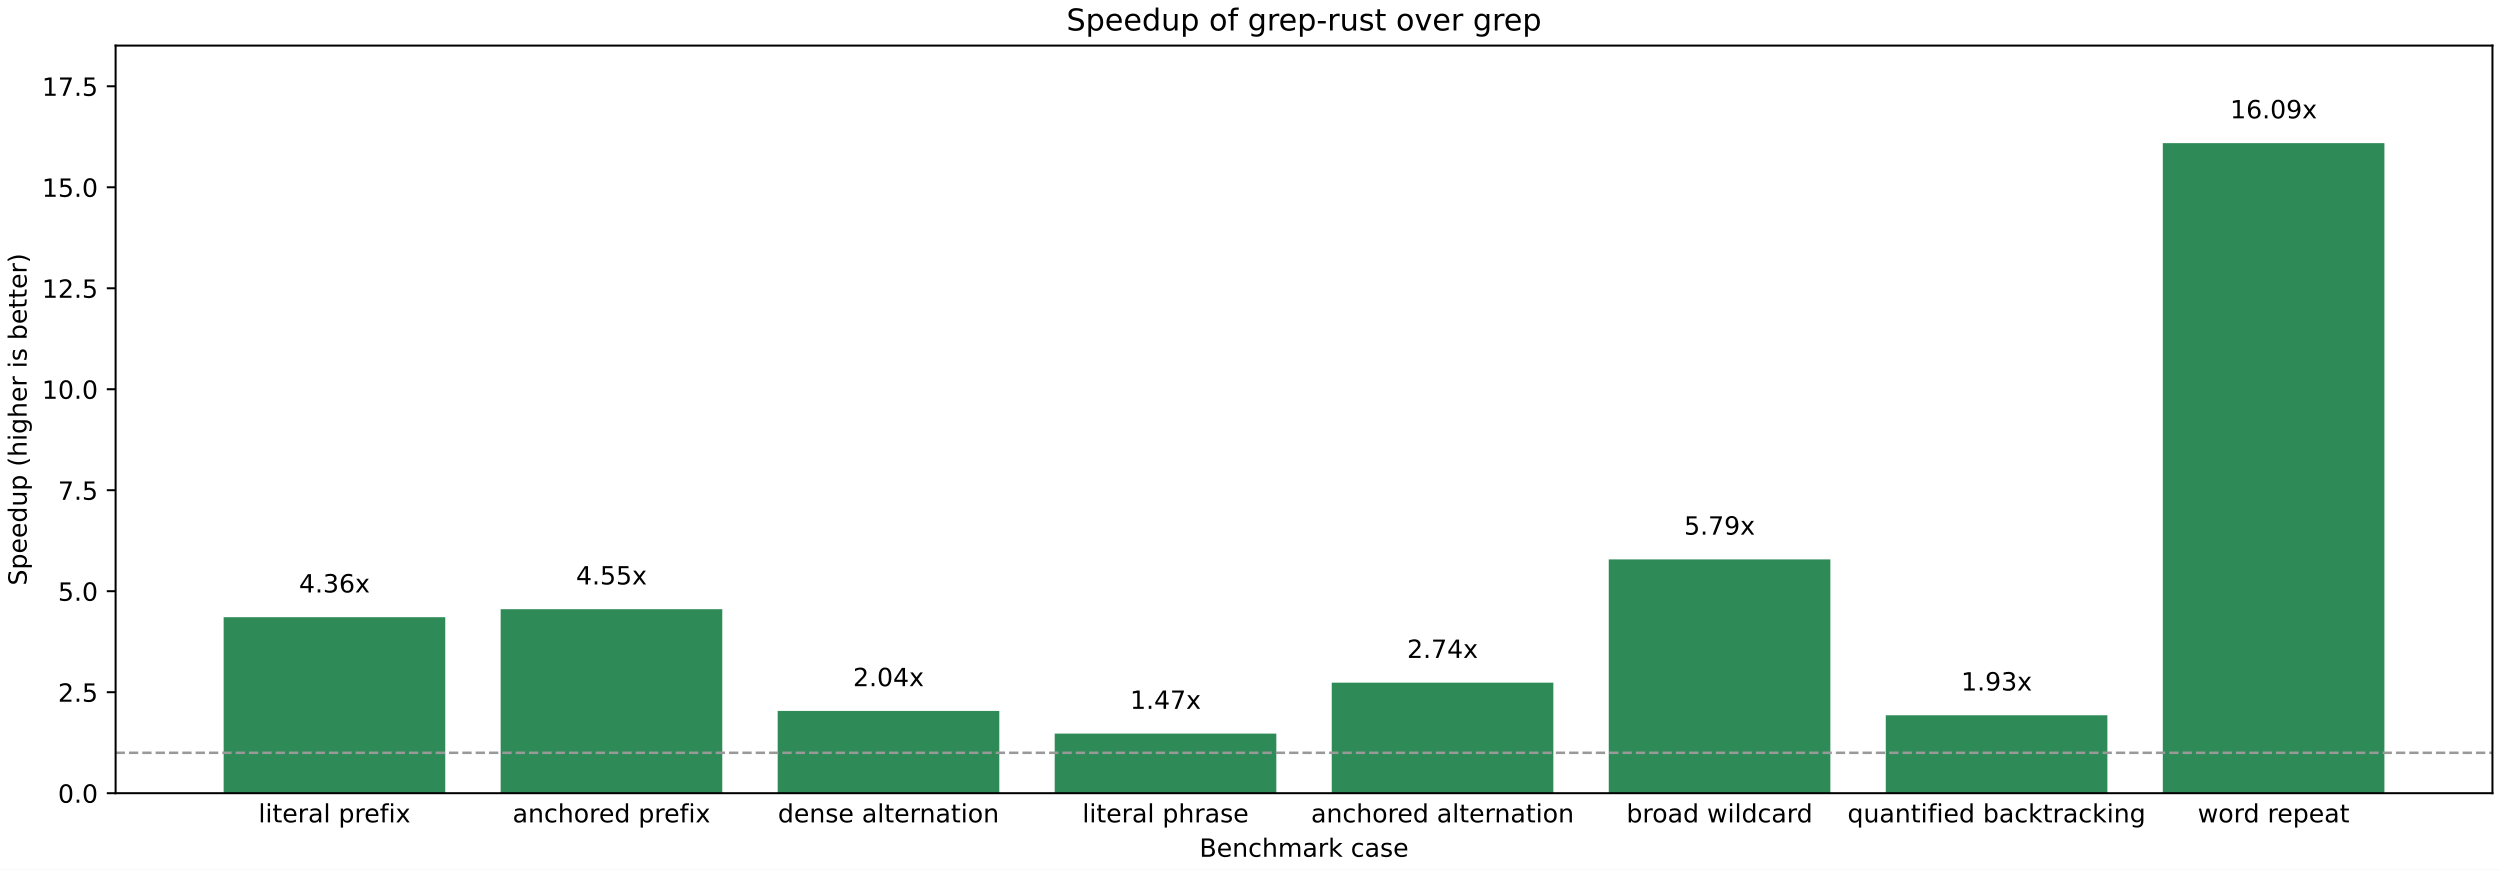
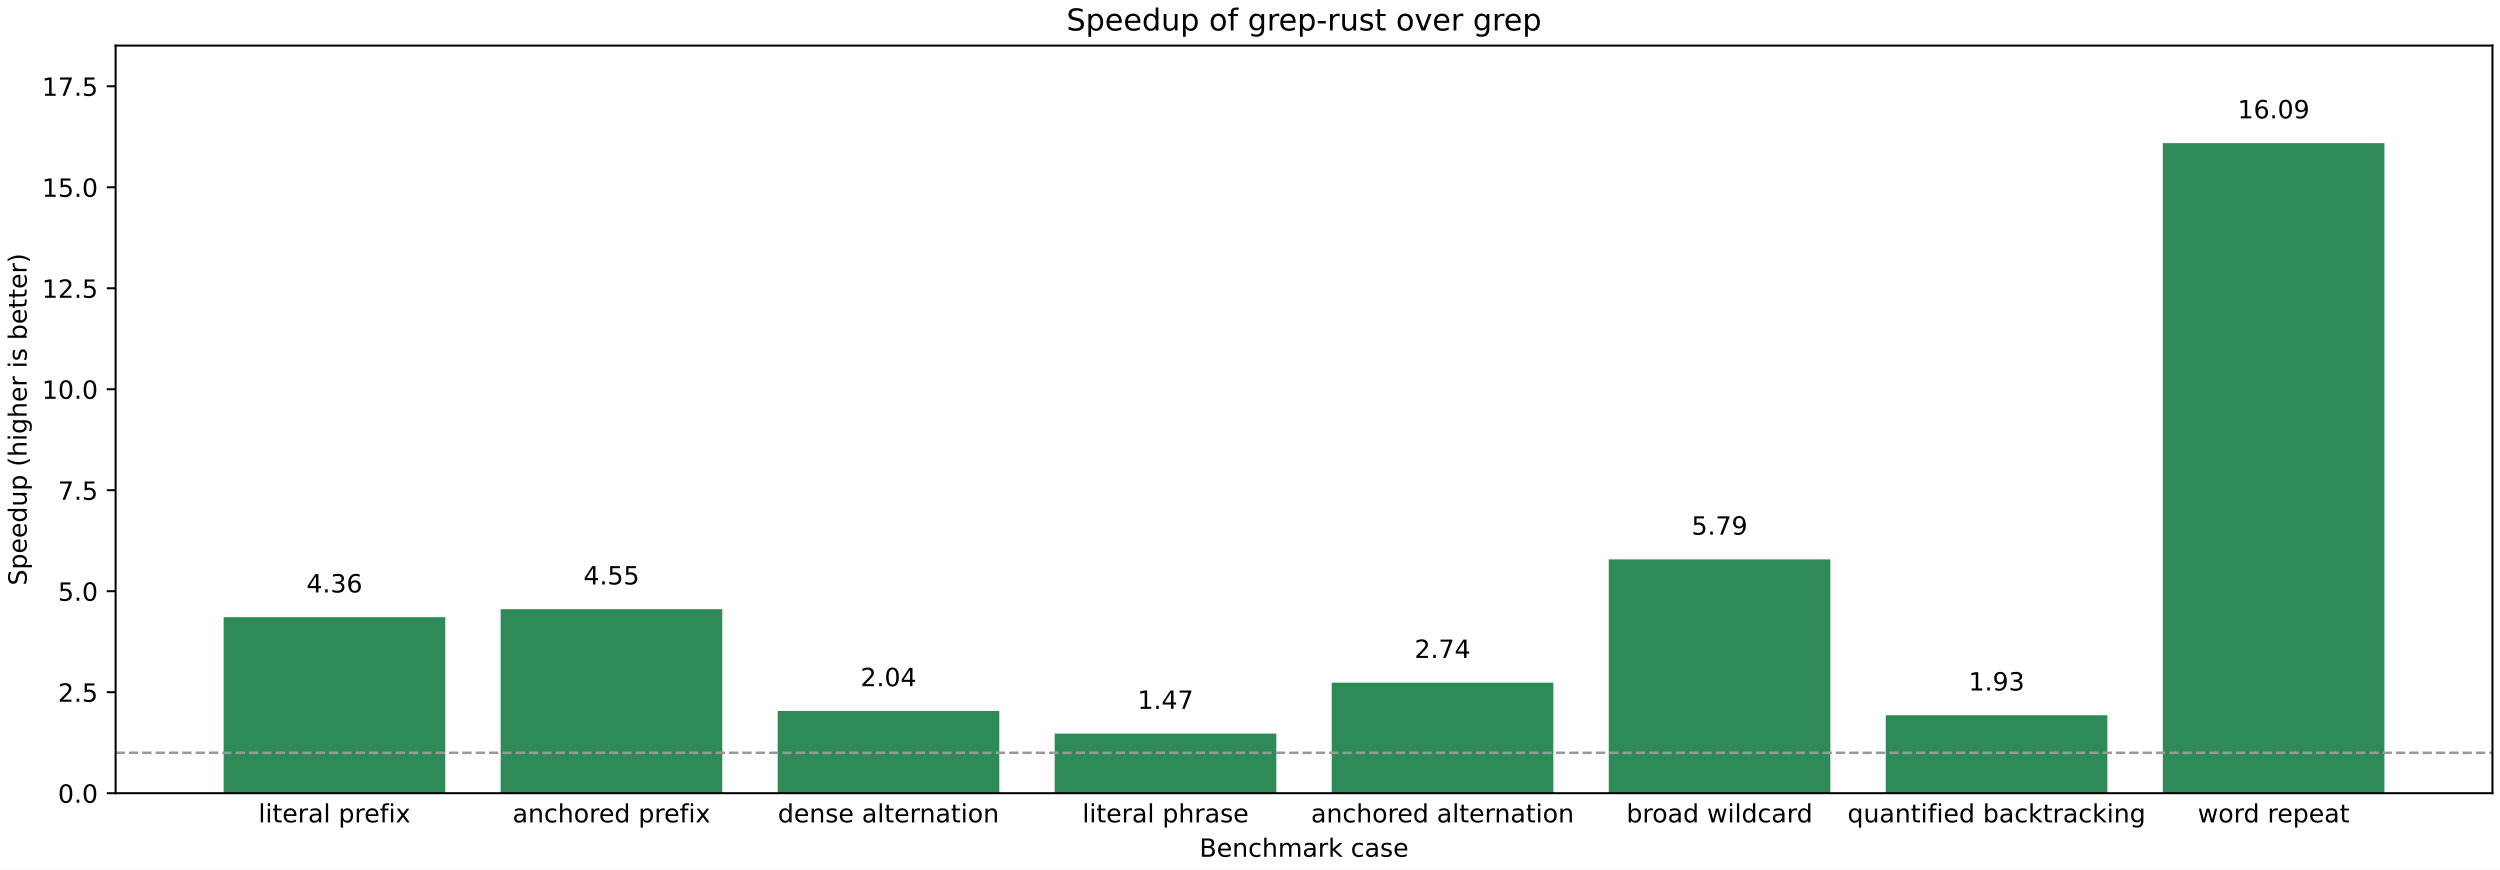
<svg xmlns="http://www.w3.org/2000/svg" xmlns:xlink="http://www.w3.org/1999/xlink" width="993.6pt" height="345.6pt" viewBox="0 0 993.6 345.6" version="1.1">
  <defs>
    <style type="text/css">*{stroke-linejoin: round; stroke-linecap: butt}</style>
  </defs>
  <g id="figure_1">
    <g id="patch_1">
      <path d="M 0 345.6  L 993.6 345.6  L 993.6 0  L 0 0  z " style="fill: #ffffff" />
    </g>
    <g id="axes_1">
      <g id="patch_2">
        <path d="M 45.944 315.244  L 990.6 315.244  L 990.6 18.118  L 45.944 18.118  z " style="fill: #ffffff" />
      </g>
      <g id="matplotlib.axis_1">
        <g id="xtick_1">
          <g id="line2d_1" />
          <g id="text_1">
            <g transform="translate(102.7079 326.8419) scale(0.1 -0.1)">
              <defs>
                <path id="DejaVuSans-6c" d="M 603 4863  L 1178 4863  L 1178 0  L 603 0  L 603 4863  z " transform="scale(0.015625)" />
                <path id="DejaVuSans-69" d="M 603 3500  L 1178 3500  L 1178 0  L 603 0  L 603 3500  z M 603 4863  L 1178 4863  L 1178 4134  L 603 4134  L 603 4863  z " transform="scale(0.015625)" />
                <path id="DejaVuSans-74" d="M 1172 4494  L 1172 3500  L 2356 3500  L 2356 3053  L 1172 3053  L 1172 1153  Q 1172 725 1289 603  Q 1406 481 1766 481  L 2356 481  L 2356 0  L 1766 0  Q 1100 0 847 248  Q 594 497 594 1153  L 594 3053  L 172 3053  L 172 3500  L 594 3500  L 594 4494  L 1172 4494  z " transform="scale(0.015625)" />
                <path id="DejaVuSans-65" d="M 3597 1894  L 3597 1613  L 953 1613  Q 991 1019 1311 708  Q 1631 397 2203 397  Q 2534 397 2845 478  Q 3156 559 3463 722  L 3463 178  Q 3153 47 2828 -22  Q 2503 -91 2169 -91  Q 1331 -91 842 396  Q 353 884 353 1716  Q 353 2575 817 3079  Q 1281 3584 2069 3584  Q 2775 3584 3186 3129  Q 3597 2675 3597 1894  z M 3022 2063  Q 3016 2534 2758 2815  Q 2500 3097 2075 3097  Q 1594 3097 1305 2825  Q 1016 2553 972 2059  L 3022 2063  z " transform="scale(0.015625)" />
                <path id="DejaVuSans-72" d="M 2631 2963  Q 2534 3019 2420 3045  Q 2306 3072 2169 3072  Q 1681 3072 1420 2755  Q 1159 2438 1159 1844  L 1159 0  L 581 0  L 581 3500  L 1159 3500  L 1159 2956  Q 1341 3275 1631 3429  Q 1922 3584 2338 3584  Q 2397 3584 2469 3576  Q 2541 3569 2628 3553  L 2631 2963  z " transform="scale(0.015625)" />
                <path id="DejaVuSans-61" d="M 2194 1759  Q 1497 1759 1228 1600  Q 959 1441 959 1056  Q 959 750 1161 570  Q 1363 391 1709 391  Q 2188 391 2477 730  Q 2766 1069 2766 1631  L 2766 1759  L 2194 1759  z M 3341 1997  L 3341 0  L 2766 0  L 2766 531  Q 2569 213 2275 61  Q 1981 -91 1556 -91  Q 1019 -91 701 211  Q 384 513 384 1019  Q 384 1609 779 1909  Q 1175 2209 1959 2209  L 2766 2209  L 2766 2266  Q 2766 2663 2505 2880  Q 2244 3097 1772 3097  Q 1472 3097 1187 3025  Q 903 2953 641 2809  L 641 3341  Q 956 3463 1253 3523  Q 1550 3584 1831 3584  Q 2591 3584 2966 3190  Q 3341 2797 3341 1997  z " transform="scale(0.015625)" />
                <path id="DejaVuSans-20" transform="scale(0.015625)" />
                <path id="DejaVuSans-70" d="M 1159 525  L 1159 -1331  L 581 -1331  L 581 3500  L 1159 3500  L 1159 2969  Q 1341 3281 1617 3432  Q 1894 3584 2278 3584  Q 2916 3584 3314 3078  Q 3713 2572 3713 1747  Q 3713 922 3314 415  Q 2916 -91 2278 -91  Q 1894 -91 1617 61  Q 1341 213 1159 525  z M 3116 1747  Q 3116 2381 2855 2742  Q 2594 3103 2138 3103  Q 1681 3103 1420 2742  Q 1159 2381 1159 1747  Q 1159 1113 1420 752  Q 1681 391 2138 391  Q 2594 391 2855 752  Q 3116 1113 3116 1747  z " transform="scale(0.015625)" />
                <path id="DejaVuSans-66" d="M 2375 4863  L 2375 4384  L 1825 4384  Q 1516 4384 1395 4259  Q 1275 4134 1275 3809  L 1275 3500  L 2222 3500  L 2222 3053  L 1275 3053  L 1275 0  L 697 0  L 697 3053  L 147 3053  L 147 3500  L 697 3500  L 697 3744  Q 697 4328 969 4595  Q 1241 4863 1831 4863  L 2375 4863  z " transform="scale(0.015625)" />
                <path id="DejaVuSans-78" d="M 3513 3500  L 2247 1797  L 3578 0  L 2900 0  L 1881 1375  L 863 0  L 184 0  L 1544 1831  L 300 3500  L 978 3500  L 1906 2253  L 2834 3500  L 3513 3500  z " transform="scale(0.015625)" />
              </defs>
              <use xlink:href="#DejaVuSans-6c" />
              <use xlink:href="#DejaVuSans-69" transform="translate(27.7832 0)" />
              <use xlink:href="#DejaVuSans-74" transform="translate(55.56641 0)" />
              <use xlink:href="#DejaVuSans-65" transform="translate(94.77539 0)" />
              <use xlink:href="#DejaVuSans-72" transform="translate(156.2988 0)" />
              <use xlink:href="#DejaVuSans-61" transform="translate(197.4121 0)" />
              <use xlink:href="#DejaVuSans-6c" transform="translate(258.6914 0)" />
              <use xlink:href="#DejaVuSans-20" transform="translate(286.4746 0)" />
              <use xlink:href="#DejaVuSans-70" transform="translate(318.2617 0)" />
              <use xlink:href="#DejaVuSans-72" transform="translate(381.7383 0)" />
              <use xlink:href="#DejaVuSans-65" transform="translate(420.6016 0)" />
              <use xlink:href="#DejaVuSans-66" transform="translate(482.125 0)" />
              <use xlink:href="#DejaVuSans-69" transform="translate(517.3301 0)" />
              <use xlink:href="#DejaVuSans-78" transform="translate(545.1133 0)" />
            </g>
          </g>
        </g>
        <g id="xtick_2">
          <g id="line2d_2" />
          <g id="text_2">
            <g transform="translate(203.7272 326.8419) scale(0.1 -0.1)">
              <defs>
                <path id="DejaVuSans-6e" d="M 3513 2113  L 3513 0  L 2938 0  L 2938 2094  Q 2938 2591 2744 2837  Q 2550 3084 2163 3084  Q 1697 3084 1428 2787  Q 1159 2491 1159 1978  L 1159 0  L 581 0  L 581 3500  L 1159 3500  L 1159 2956  Q 1366 3272 1645 3428  Q 1925 3584 2291 3584  Q 2894 3584 3203 3211  Q 3513 2838 3513 2113  z " transform="scale(0.015625)" />
                <path id="DejaVuSans-63" d="M 3122 3366  L 3122 2828  Q 2878 2963 2633 3030  Q 2388 3097 2138 3097  Q 1578 3097 1268 2742  Q 959 2388 959 1747  Q 959 1106 1268 751  Q 1578 397 2138 397  Q 2388 397 2633 464  Q 2878 531 3122 666  L 3122 134  Q 2881 22 2623 -34  Q 2366 -91 2075 -91  Q 1284 -91 818 406  Q 353 903 353 1747  Q 353 2603 823 3093  Q 1294 3584 2113 3584  Q 2378 3584 2631 3529  Q 2884 3475 3122 3366  z " transform="scale(0.015625)" />
                <path id="DejaVuSans-68" d="M 3513 2113  L 3513 0  L 2938 0  L 2938 2094  Q 2938 2591 2744 2837  Q 2550 3084 2163 3084  Q 1697 3084 1428 2787  Q 1159 2491 1159 1978  L 1159 0  L 581 0  L 581 4863  L 1159 4863  L 1159 2956  Q 1366 3272 1645 3428  Q 1925 3584 2291 3584  Q 2894 3584 3203 3211  Q 3513 2838 3513 2113  z " transform="scale(0.015625)" />
                <path id="DejaVuSans-6f" d="M 1959 3097  Q 1497 3097 1228 2736  Q 959 2375 959 1747  Q 959 1119 1226 758  Q 1494 397 1959 397  Q 2419 397 2687 759  Q 2956 1122 2956 1747  Q 2956 2369 2687 2733  Q 2419 3097 1959 3097  z M 1959 3584  Q 2709 3584 3137 3096  Q 3566 2609 3566 1747  Q 3566 888 3137 398  Q 2709 -91 1959 -91  Q 1206 -91 779 398  Q 353 888 353 1747  Q 353 2609 779 3096  Q 1206 3584 1959 3584  z " transform="scale(0.015625)" />
                <path id="DejaVuSans-64" d="M 2906 2969  L 2906 4863  L 3481 4863  L 3481 0  L 2906 0  L 2906 525  Q 2725 213 2448 61  Q 2172 -91 1784 -91  Q 1150 -91 751 415  Q 353 922 353 1747  Q 353 2572 751 3078  Q 1150 3584 1784 3584  Q 2172 3584 2448 3432  Q 2725 3281 2906 2969  z M 947 1747  Q 947 1113 1208 752  Q 1469 391 1925 391  Q 2381 391 2643 752  Q 2906 1113 2906 1747  Q 2906 2381 2643 2742  Q 2381 3103 1925 3103  Q 1469 3103 1208 2742  Q 947 2381 947 1747  z " transform="scale(0.015625)" />
              </defs>
              <use xlink:href="#DejaVuSans-61" />
              <use xlink:href="#DejaVuSans-6e" transform="translate(61.2793 0)" />
              <use xlink:href="#DejaVuSans-63" transform="translate(124.6582 0)" />
              <use xlink:href="#DejaVuSans-68" transform="translate(179.6387 0)" />
              <use xlink:href="#DejaVuSans-6f" transform="translate(243.0176 0)" />
              <use xlink:href="#DejaVuSans-72" transform="translate(304.1992 0)" />
              <use xlink:href="#DejaVuSans-65" transform="translate(343.0625 0)" />
              <use xlink:href="#DejaVuSans-64" transform="translate(404.5859 0)" />
              <use xlink:href="#DejaVuSans-20" transform="translate(468.0625 0)" />
              <use xlink:href="#DejaVuSans-70" transform="translate(499.8496 0)" />
              <use xlink:href="#DejaVuSans-72" transform="translate(563.3262 0)" />
              <use xlink:href="#DejaVuSans-65" transform="translate(602.1895 0)" />
              <use xlink:href="#DejaVuSans-66" transform="translate(663.7129 0)" />
              <use xlink:href="#DejaVuSans-69" transform="translate(698.918 0)" />
              <use xlink:href="#DejaVuSans-78" transform="translate(726.7012 0)" />
            </g>
          </g>
        </g>
        <g id="xtick_3">
          <g id="line2d_3" />
          <g id="text_3">
            <g transform="translate(309.1645 326.8419) scale(0.1 -0.1)">
              <defs>
                <path id="DejaVuSans-73" d="M 2834 3397  L 2834 2853  Q 2591 2978 2328 3040  Q 2066 3103 1784 3103  Q 1356 3103 1142 2972  Q 928 2841 928 2578  Q 928 2378 1081 2264  Q 1234 2150 1697 2047  L 1894 2003  Q 2506 1872 2764 1633  Q 3022 1394 3022 966  Q 3022 478 2636 193  Q 2250 -91 1575 -91  Q 1294 -91 989 -36  Q 684 19 347 128  L 347 722  Q 666 556 975 473  Q 1284 391 1588 391  Q 1994 391 2212 530  Q 2431 669 2431 922  Q 2431 1156 2273 1281  Q 2116 1406 1581 1522  L 1381 1569  Q 847 1681 609 1914  Q 372 2147 372 2553  Q 372 3047 722 3315  Q 1072 3584 1716 3584  Q 2034 3584 2315 3537  Q 2597 3491 2834 3397  z " transform="scale(0.015625)" />
              </defs>
              <use xlink:href="#DejaVuSans-64" />
              <use xlink:href="#DejaVuSans-65" transform="translate(63.47656 0)" />
              <use xlink:href="#DejaVuSans-6e" transform="translate(125 0)" />
              <use xlink:href="#DejaVuSans-73" transform="translate(188.3789 0)" />
              <use xlink:href="#DejaVuSans-65" transform="translate(240.4785 0)" />
              <use xlink:href="#DejaVuSans-20" transform="translate(302.002 0)" />
              <use xlink:href="#DejaVuSans-61" transform="translate(333.7891 0)" />
              <use xlink:href="#DejaVuSans-6c" transform="translate(395.0684 0)" />
              <use xlink:href="#DejaVuSans-74" transform="translate(422.8516 0)" />
              <use xlink:href="#DejaVuSans-65" transform="translate(462.0605 0)" />
              <use xlink:href="#DejaVuSans-72" transform="translate(523.584 0)" />
              <use xlink:href="#DejaVuSans-6e" transform="translate(562.9473 0)" />
              <use xlink:href="#DejaVuSans-61" transform="translate(626.3262 0)" />
              <use xlink:href="#DejaVuSans-74" transform="translate(687.6055 0)" />
              <use xlink:href="#DejaVuSans-69" transform="translate(726.8145 0)" />
              <use xlink:href="#DejaVuSans-6f" transform="translate(754.5977 0)" />
              <use xlink:href="#DejaVuSans-6e" transform="translate(815.7793 0)" />
            </g>
          </g>
        </g>
        <g id="xtick_4">
          <g id="line2d_4" />
          <g id="text_4">
            <g transform="translate(430.1658 326.8419) scale(0.1 -0.1)">
              <use xlink:href="#DejaVuSans-6c" />
              <use xlink:href="#DejaVuSans-69" transform="translate(27.7832 0)" />
              <use xlink:href="#DejaVuSans-74" transform="translate(55.56641 0)" />
              <use xlink:href="#DejaVuSans-65" transform="translate(94.77539 0)" />
              <use xlink:href="#DejaVuSans-72" transform="translate(156.2988 0)" />
              <use xlink:href="#DejaVuSans-61" transform="translate(197.4121 0)" />
              <use xlink:href="#DejaVuSans-6c" transform="translate(258.6914 0)" />
              <use xlink:href="#DejaVuSans-20" transform="translate(286.4746 0)" />
              <use xlink:href="#DejaVuSans-70" transform="translate(318.2617 0)" />
              <use xlink:href="#DejaVuSans-68" transform="translate(381.7383 0)" />
              <use xlink:href="#DejaVuSans-72" transform="translate(445.1172 0)" />
              <use xlink:href="#DejaVuSans-61" transform="translate(486.2305 0)" />
              <use xlink:href="#DejaVuSans-73" transform="translate(547.5098 0)" />
              <use xlink:href="#DejaVuSans-65" transform="translate(599.6094 0)" />
            </g>
          </g>
        </g>
        <g id="xtick_5">
          <g id="line2d_5" />
          <g id="text_5">
            <g transform="translate(521.0608 326.8419) scale(0.1 -0.1)">
              <use xlink:href="#DejaVuSans-61" />
              <use xlink:href="#DejaVuSans-6e" transform="translate(61.2793 0)" />
              <use xlink:href="#DejaVuSans-63" transform="translate(124.6582 0)" />
              <use xlink:href="#DejaVuSans-68" transform="translate(179.6387 0)" />
              <use xlink:href="#DejaVuSans-6f" transform="translate(243.0176 0)" />
              <use xlink:href="#DejaVuSans-72" transform="translate(304.1992 0)" />
              <use xlink:href="#DejaVuSans-65" transform="translate(343.0625 0)" />
              <use xlink:href="#DejaVuSans-64" transform="translate(404.5859 0)" />
              <use xlink:href="#DejaVuSans-20" transform="translate(468.0625 0)" />
              <use xlink:href="#DejaVuSans-61" transform="translate(499.8496 0)" />
              <use xlink:href="#DejaVuSans-6c" transform="translate(561.1289 0)" />
              <use xlink:href="#DejaVuSans-74" transform="translate(588.9121 0)" />
              <use xlink:href="#DejaVuSans-65" transform="translate(628.1211 0)" />
              <use xlink:href="#DejaVuSans-72" transform="translate(689.6445 0)" />
              <use xlink:href="#DejaVuSans-6e" transform="translate(729.0078 0)" />
              <use xlink:href="#DejaVuSans-61" transform="translate(792.3867 0)" />
              <use xlink:href="#DejaVuSans-74" transform="translate(853.666 0)" />
              <use xlink:href="#DejaVuSans-69" transform="translate(892.875 0)" />
              <use xlink:href="#DejaVuSans-6f" transform="translate(920.6582 0)" />
              <use xlink:href="#DejaVuSans-6e" transform="translate(981.8398 0)" />
            </g>
          </g>
        </g>
        <g id="xtick_6">
          <g id="line2d_6" />
          <g id="text_6">
            <g transform="translate(646.4207 326.8419) scale(0.1 -0.1)">
              <defs>
                <path id="DejaVuSans-62" d="M 3116 1747  Q 3116 2381 2855 2742  Q 2594 3103 2138 3103  Q 1681 3103 1420 2742  Q 1159 2381 1159 1747  Q 1159 1113 1420 752  Q 1681 391 2138 391  Q 2594 391 2855 752  Q 3116 1113 3116 1747  z M 1159 2969  Q 1341 3281 1617 3432  Q 1894 3584 2278 3584  Q 2916 3584 3314 3078  Q 3713 2572 3713 1747  Q 3713 922 3314 415  Q 2916 -91 2278 -91  Q 1894 -91 1617 61  Q 1341 213 1159 525  L 1159 0  L 581 0  L 581 4863  L 1159 4863  L 1159 2969  z " transform="scale(0.015625)" />
                <path id="DejaVuSans-77" d="M 269 3500  L 844 3500  L 1563 769  L 2278 3500  L 2956 3500  L 3675 769  L 4391 3500  L 4966 3500  L 4050 0  L 3372 0  L 2619 2869  L 1863 0  L 1184 0  L 269 3500  z " transform="scale(0.015625)" />
              </defs>
              <use xlink:href="#DejaVuSans-62" />
              <use xlink:href="#DejaVuSans-72" transform="translate(63.47656 0)" />
              <use xlink:href="#DejaVuSans-6f" transform="translate(102.3398 0)" />
              <use xlink:href="#DejaVuSans-61" transform="translate(163.5215 0)" />
              <use xlink:href="#DejaVuSans-64" transform="translate(224.8008 0)" />
              <use xlink:href="#DejaVuSans-20" transform="translate(288.2773 0)" />
              <use xlink:href="#DejaVuSans-77" transform="translate(320.0645 0)" />
              <use xlink:href="#DejaVuSans-69" transform="translate(401.8516 0)" />
              <use xlink:href="#DejaVuSans-6c" transform="translate(429.6348 0)" />
              <use xlink:href="#DejaVuSans-64" transform="translate(457.418 0)" />
              <use xlink:href="#DejaVuSans-63" transform="translate(520.8945 0)" />
              <use xlink:href="#DejaVuSans-61" transform="translate(575.875 0)" />
              <use xlink:href="#DejaVuSans-72" transform="translate(637.1543 0)" />
              <use xlink:href="#DejaVuSans-64" transform="translate(676.5176 0)" />
            </g>
          </g>
        </g>
        <g id="xtick_7">
          <g id="line2d_7" />
          <g id="text_7">
            <g transform="translate(734.2681 326.8419) scale(0.1 -0.1)">
              <defs>
                <path id="DejaVuSans-71" d="M 947 1747  Q 947 1113 1208 752  Q 1469 391 1925 391  Q 2381 391 2643 752  Q 2906 1113 2906 1747  Q 2906 2381 2643 2742  Q 2381 3103 1925 3103  Q 1469 3103 1208 2742  Q 947 2381 947 1747  z M 2906 525  Q 2725 213 2448 61  Q 2172 -91 1784 -91  Q 1150 -91 751 415  Q 353 922 353 1747  Q 353 2572 751 3078  Q 1150 3584 1784 3584  Q 2172 3584 2448 3432  Q 2725 3281 2906 2969  L 2906 3500  L 3481 3500  L 3481 -1331  L 2906 -1331  L 2906 525  z " transform="scale(0.015625)" />
                <path id="DejaVuSans-75" d="M 544 1381  L 544 3500  L 1119 3500  L 1119 1403  Q 1119 906 1312 657  Q 1506 409 1894 409  Q 2359 409 2629 706  Q 2900 1003 2900 1516  L 2900 3500  L 3475 3500  L 3475 0  L 2900 0  L 2900 538  Q 2691 219 2414 64  Q 2138 -91 1772 -91  Q 1169 -91 856 284  Q 544 659 544 1381  z M 1991 3584  L 1991 3584  z " transform="scale(0.015625)" />
                <path id="DejaVuSans-6b" d="M 581 4863  L 1159 4863  L 1159 1991  L 2875 3500  L 3609 3500  L 1753 1863  L 3688 0  L 2938 0  L 1159 1709  L 1159 0  L 581 0  L 581 4863  z " transform="scale(0.015625)" />
                <path id="DejaVuSans-67" d="M 2906 1791  Q 2906 2416 2648 2759  Q 2391 3103 1925 3103  Q 1463 3103 1205 2759  Q 947 2416 947 1791  Q 947 1169 1205 825  Q 1463 481 1925 481  Q 2391 481 2648 825  Q 2906 1169 2906 1791  z M 3481 434  Q 3481 -459 3084 -895  Q 2688 -1331 1869 -1331  Q 1566 -1331 1297 -1286  Q 1028 -1241 775 -1147  L 775 -588  Q 1028 -725 1275 -790  Q 1522 -856 1778 -856  Q 2344 -856 2625 -561  Q 2906 -266 2906 331  L 2906 616  Q 2728 306 2450 153  Q 2172 0 1784 0  Q 1141 0 747 490  Q 353 981 353 1791  Q 353 2603 747 3093  Q 1141 3584 1784 3584  Q 2172 3584 2450 3431  Q 2728 3278 2906 2969  L 2906 3500  L 3481 3500  L 3481 434  z " transform="scale(0.015625)" />
              </defs>
              <use xlink:href="#DejaVuSans-71" />
              <use xlink:href="#DejaVuSans-75" transform="translate(63.47656 0)" />
              <use xlink:href="#DejaVuSans-61" transform="translate(126.8555 0)" />
              <use xlink:href="#DejaVuSans-6e" transform="translate(188.1348 0)" />
              <use xlink:href="#DejaVuSans-74" transform="translate(251.5137 0)" />
              <use xlink:href="#DejaVuSans-69" transform="translate(290.7227 0)" />
              <use xlink:href="#DejaVuSans-66" transform="translate(318.5059 0)" />
              <use xlink:href="#DejaVuSans-69" transform="translate(353.7109 0)" />
              <use xlink:href="#DejaVuSans-65" transform="translate(381.4941 0)" />
              <use xlink:href="#DejaVuSans-64" transform="translate(443.0176 0)" />
              <use xlink:href="#DejaVuSans-20" transform="translate(506.4941 0)" />
              <use xlink:href="#DejaVuSans-62" transform="translate(538.2812 0)" />
              <use xlink:href="#DejaVuSans-61" transform="translate(601.7578 0)" />
              <use xlink:href="#DejaVuSans-63" transform="translate(663.0371 0)" />
              <use xlink:href="#DejaVuSans-6b" transform="translate(718.0176 0)" />
              <use xlink:href="#DejaVuSans-74" transform="translate(775.9277 0)" />
              <use xlink:href="#DejaVuSans-72" transform="translate(815.1367 0)" />
              <use xlink:href="#DejaVuSans-61" transform="translate(856.25 0)" />
              <use xlink:href="#DejaVuSans-63" transform="translate(917.5293 0)" />
              <use xlink:href="#DejaVuSans-6b" transform="translate(972.5098 0)" />
              <use xlink:href="#DejaVuSans-69" transform="translate(1030.42 0)" />
              <use xlink:href="#DejaVuSans-6e" transform="translate(1058.203 0)" />
              <use xlink:href="#DejaVuSans-67" transform="translate(1121.582 0)" />
            </g>
          </g>
        </g>
        <g id="xtick_8">
          <g id="line2d_8" />
          <g id="text_8">
            <g transform="translate(873.4467 326.8419) scale(0.1 -0.1)">
              <use xlink:href="#DejaVuSans-77" />
              <use xlink:href="#DejaVuSans-6f" transform="translate(81.78711 0)" />
              <use xlink:href="#DejaVuSans-72" transform="translate(142.9688 0)" />
              <use xlink:href="#DejaVuSans-64" transform="translate(182.332 0)" />
              <use xlink:href="#DejaVuSans-20" transform="translate(245.8086 0)" />
              <use xlink:href="#DejaVuSans-72" transform="translate(277.5957 0)" />
              <use xlink:href="#DejaVuSans-65" transform="translate(316.459 0)" />
              <use xlink:href="#DejaVuSans-70" transform="translate(377.9824 0)" />
              <use xlink:href="#DejaVuSans-65" transform="translate(441.459 0)" />
              <use xlink:href="#DejaVuSans-61" transform="translate(502.9824 0)" />
              <use xlink:href="#DejaVuSans-74" transform="translate(564.2617 0)" />
            </g>
          </g>
        </g>
        <g id="text_9">
          <g transform="translate(476.7094 340.5201) scale(0.1 -0.1)">
            <defs>
              <path id="DejaVuSans-42" d="M 1259 2228  L 1259 519  L 2272 519  Q 2781 519 3026 730  Q 3272 941 3272 1375  Q 3272 1813 3026 2020  Q 2781 2228 2272 2228  L 1259 2228  z M 1259 4147  L 1259 2741  L 2194 2741  Q 2656 2741 2882 2914  Q 3109 3088 3109 3444  Q 3109 3797 2882 3972  Q 2656 4147 2194 4147  L 1259 4147  z M 628 4666  L 2241 4666  Q 2963 4666 3353 4366  Q 3744 4066 3744 3513  Q 3744 3084 3544 2831  Q 3344 2578 2956 2516  Q 3422 2416 3680 2098  Q 3938 1781 3938 1306  Q 3938 681 3513 340  Q 3088 0 2303 0  L 628 0  L 628 4666  z " transform="scale(0.015625)" />
              <path id="DejaVuSans-6d" d="M 3328 2828  Q 3544 3216 3844 3400  Q 4144 3584 4550 3584  Q 5097 3584 5394 3201  Q 5691 2819 5691 2113  L 5691 0  L 5113 0  L 5113 2094  Q 5113 2597 4934 2840  Q 4756 3084 4391 3084  Q 3944 3084 3684 2787  Q 3425 2491 3425 1978  L 3425 0  L 2847 0  L 2847 2094  Q 2847 2600 2669 2842  Q 2491 3084 2119 3084  Q 1678 3084 1418 2786  Q 1159 2488 1159 1978  L 1159 0  L 581 0  L 581 3500  L 1159 3500  L 1159 2956  Q 1356 3278 1631 3431  Q 1906 3584 2284 3584  Q 2666 3584 2933 3390  Q 3200 3197 3328 2828  z " transform="scale(0.015625)" />
            </defs>
            <use xlink:href="#DejaVuSans-42" />
            <use xlink:href="#DejaVuSans-65" transform="translate(68.60352 0)" />
            <use xlink:href="#DejaVuSans-6e" transform="translate(130.127 0)" />
            <use xlink:href="#DejaVuSans-63" transform="translate(193.5059 0)" />
            <use xlink:href="#DejaVuSans-68" transform="translate(248.4863 0)" />
            <use xlink:href="#DejaVuSans-6d" transform="translate(311.8652 0)" />
            <use xlink:href="#DejaVuSans-61" transform="translate(409.2773 0)" />
            <use xlink:href="#DejaVuSans-72" transform="translate(470.5566 0)" />
            <use xlink:href="#DejaVuSans-6b" transform="translate(511.6699 0)" />
            <use xlink:href="#DejaVuSans-20" transform="translate(569.5801 0)" />
            <use xlink:href="#DejaVuSans-63" transform="translate(601.3672 0)" />
            <use xlink:href="#DejaVuSans-61" transform="translate(656.3477 0)" />
            <use xlink:href="#DejaVuSans-73" transform="translate(717.627 0)" />
            <use xlink:href="#DejaVuSans-65" transform="translate(769.7266 0)" />
          </g>
        </g>
      </g>
      <g id="matplotlib.axis_2">
        <g id="ytick_1">
          <g id="line2d_9">
            <defs>
-               <path id="m975e13e89e" d="M 0 0  L -3.5 0  " style="stroke: #000000; stroke-width: 0.8" />
+               <path id="mbd01f86463" d="M 0 0  L -3.5 0  " style="stroke: #000000; stroke-width: 0.8" />
            </defs>
            <g>
-               <use xlink:href="#m975e13e89e" x="45.944" y="315.244" style="stroke: #000000; stroke-width: 0.8" />
+               <use xlink:href="#mbd01f86463" x="45.944" y="315.244" style="stroke: #000000; stroke-width: 0.8" />
            </g>
          </g>
          <g id="text_10">
            <g transform="translate(23.04087 319.0427) scale(0.1 -0.1)">
              <defs>
                <path id="DejaVuSans-30" d="M 2034 4250  Q 1547 4250 1301 3770  Q 1056 3291 1056 2328  Q 1056 1369 1301 889  Q 1547 409 2034 409  Q 2525 409 2770 889  Q 3016 1369 3016 2328  Q 3016 3291 2770 3770  Q 2525 4250 2034 4250  z M 2034 4750  Q 2819 4750 3233 4129  Q 3647 3509 3647 2328  Q 3647 1150 3233 529  Q 2819 -91 2034 -91  Q 1250 -91 836 529  Q 422 1150 422 2328  Q 422 3509 836 4129  Q 1250 4750 2034 4750  z " transform="scale(0.015625)" />
                <path id="DejaVuSans-2e" d="M 684 794  L 1344 794  L 1344 0  L 684 0  L 684 794  z " transform="scale(0.015625)" />
              </defs>
              <use xlink:href="#DejaVuSans-30" />
              <use xlink:href="#DejaVuSans-2e" transform="translate(63.62305 0)" />
              <use xlink:href="#DejaVuSans-30" transform="translate(95.41016 0)" />
            </g>
          </g>
        </g>
        <g id="ytick_2">
          <g id="line2d_10">
            <g>
-               <use xlink:href="#m975e13e89e" x="45.944" y="275.107" style="stroke: #000000; stroke-width: 0.8" />
+               <use xlink:href="#mbd01f86463" x="45.944" y="275.107" style="stroke: #000000; stroke-width: 0.8" />
            </g>
          </g>
          <g id="text_11">
            <g transform="translate(23.04087 278.9064) scale(0.1 -0.1)">
              <defs>
                <path id="DejaVuSans-32" d="M 1228 531  L 3431 531  L 3431 0  L 469 0  L 469 531  Q 828 903 1448 1529  Q 2069 2156 2228 2338  Q 2531 2678 2651 2914  Q 2772 3150 2772 3378  Q 2772 3750 2511 3984  Q 2250 4219 1831 4219  Q 1534 4219 1204 4116  Q 875 4013 500 3803  L 500 4441  Q 881 4594 1212 4672  Q 1544 4750 1819 4750  Q 2544 4750 2975 4387  Q 3406 4025 3406 3419  Q 3406 3131 3298 2873  Q 3191 2616 2906 2266  Q 2828 2175 2409 1742  Q 1991 1309 1228 531  z " transform="scale(0.015625)" />
                <path id="DejaVuSans-35" d="M 691 4666  L 3169 4666  L 3169 4134  L 1269 4134  L 1269 2991  Q 1406 3038 1543 3061  Q 1681 3084 1819 3084  Q 2600 3084 3056 2656  Q 3513 2228 3513 1497  Q 3513 744 3044 326  Q 2575 -91 1722 -91  Q 1428 -91 1123 -41  Q 819 9 494 109  L 494 744  Q 775 591 1075 516  Q 1375 441 1709 441  Q 2250 441 2565 725  Q 2881 1009 2881 1497  Q 2881 1984 2565 2268  Q 2250 2553 1709 2553  Q 1456 2553 1204 2497  Q 953 2441 691 2322  L 691 4666  z " transform="scale(0.015625)" />
              </defs>
              <use xlink:href="#DejaVuSans-32" />
              <use xlink:href="#DejaVuSans-2e" transform="translate(63.62305 0)" />
              <use xlink:href="#DejaVuSans-35" transform="translate(95.41016 0)" />
            </g>
          </g>
        </g>
        <g id="ytick_3">
          <g id="line2d_11">
            <g>
-               <use xlink:href="#m975e13e89e" x="45.944" y="234.971" style="stroke: #000000; stroke-width: 0.8" />
+               <use xlink:href="#mbd01f86463" x="45.944" y="234.971" style="stroke: #000000; stroke-width: 0.8" />
            </g>
          </g>
          <g id="text_12">
            <g transform="translate(23.04087 238.77) scale(0.1 -0.1)">
              <use xlink:href="#DejaVuSans-35" />
              <use xlink:href="#DejaVuSans-2e" transform="translate(63.62305 0)" />
              <use xlink:href="#DejaVuSans-30" transform="translate(95.41016 0)" />
            </g>
          </g>
        </g>
        <g id="ytick_4">
          <g id="line2d_12">
            <g>
-               <use xlink:href="#m975e13e89e" x="45.944" y="194.834" style="stroke: #000000; stroke-width: 0.8" />
+               <use xlink:href="#mbd01f86463" x="45.944" y="194.834" style="stroke: #000000; stroke-width: 0.8" />
            </g>
          </g>
          <g id="text_13">
            <g transform="translate(23.04087 198.6337) scale(0.1 -0.1)">
              <defs>
                <path id="DejaVuSans-37" d="M 525 4666  L 3525 4666  L 3525 4397  L 1831 0  L 1172 0  L 2766 4134  L 525 4134  L 525 4666  z " transform="scale(0.015625)" />
              </defs>
              <use xlink:href="#DejaVuSans-37" />
              <use xlink:href="#DejaVuSans-2e" transform="translate(63.62305 0)" />
              <use xlink:href="#DejaVuSans-35" transform="translate(95.41016 0)" />
            </g>
          </g>
        </g>
        <g id="ytick_5">
          <g id="line2d_13">
            <g>
-               <use xlink:href="#m975e13e89e" x="45.944" y="154.698" style="stroke: #000000; stroke-width: 0.8" />
+               <use xlink:href="#mbd01f86463" x="45.944" y="154.698" style="stroke: #000000; stroke-width: 0.8" />
            </g>
          </g>
          <g id="text_14">
            <g transform="translate(16.67836 158.4973) scale(0.1 -0.1)">
              <defs>
                <path id="DejaVuSans-31" d="M 794 531  L 1825 531  L 1825 4091  L 703 3866  L 703 4441  L 1819 4666  L 2450 4666  L 2450 531  L 3481 531  L 3481 0  L 794 0  L 794 531  z " transform="scale(0.015625)" />
              </defs>
              <use xlink:href="#DejaVuSans-31" />
              <use xlink:href="#DejaVuSans-30" transform="translate(63.62305 0)" />
              <use xlink:href="#DejaVuSans-2e" transform="translate(127.2461 0)" />
              <use xlink:href="#DejaVuSans-30" transform="translate(159.0332 0)" />
            </g>
          </g>
        </g>
        <g id="ytick_6">
          <g id="line2d_14">
            <g>
-               <use xlink:href="#m975e13e89e" x="45.944" y="114.562" style="stroke: #000000; stroke-width: 0.8" />
+               <use xlink:href="#mbd01f86463" x="45.944" y="114.562" style="stroke: #000000; stroke-width: 0.8" />
            </g>
          </g>
          <g id="text_15">
            <g transform="translate(16.67836 118.3609) scale(0.1 -0.1)">
              <use xlink:href="#DejaVuSans-31" />
              <use xlink:href="#DejaVuSans-32" transform="translate(63.62305 0)" />
              <use xlink:href="#DejaVuSans-2e" transform="translate(127.2461 0)" />
              <use xlink:href="#DejaVuSans-35" transform="translate(159.0332 0)" />
            </g>
          </g>
        </g>
        <g id="ytick_7">
          <g id="line2d_15">
            <g>
-               <use xlink:href="#m975e13e89e" x="45.944" y="74.425" style="stroke: #000000; stroke-width: 0.8" />
+               <use xlink:href="#mbd01f86463" x="45.944" y="74.425" style="stroke: #000000; stroke-width: 0.8" />
            </g>
          </g>
          <g id="text_16">
            <g transform="translate(16.67836 78.22457) scale(0.1 -0.1)">
              <use xlink:href="#DejaVuSans-31" />
              <use xlink:href="#DejaVuSans-35" transform="translate(63.62305 0)" />
              <use xlink:href="#DejaVuSans-2e" transform="translate(127.2461 0)" />
              <use xlink:href="#DejaVuSans-30" transform="translate(159.0332 0)" />
            </g>
          </g>
        </g>
        <g id="ytick_8">
          <g id="line2d_16">
            <g>
-               <use xlink:href="#m975e13e89e" x="45.944" y="34.289" style="stroke: #000000; stroke-width: 0.8" />
+               <use xlink:href="#mbd01f86463" x="45.944" y="34.289" style="stroke: #000000; stroke-width: 0.8" />
            </g>
          </g>
          <g id="text_17">
            <g transform="translate(16.67836 38.08821) scale(0.1 -0.1)">
              <use xlink:href="#DejaVuSans-31" />
              <use xlink:href="#DejaVuSans-37" transform="translate(63.62305 0)" />
              <use xlink:href="#DejaVuSans-2e" transform="translate(127.2461 0)" />
              <use xlink:href="#DejaVuSans-35" transform="translate(159.0332 0)" />
            </g>
          </g>
        </g>
        <g id="text_18">
          <g transform="translate(10.59868 232.6981) rotate(-90) scale(0.1 -0.1)">
            <defs>
              <path id="DejaVuSans-53" d="M 3425 4513  L 3425 3897  Q 3066 4069 2747 4153  Q 2428 4238 2131 4238  Q 1616 4238 1336 4038  Q 1056 3838 1056 3469  Q 1056 3159 1242 3001  Q 1428 2844 1947 2747  L 2328 2669  Q 3034 2534 3370 2195  Q 3706 1856 3706 1288  Q 3706 609 3251 259  Q 2797 -91 1919 -91  Q 1588 -91 1214 -16  Q 841 59 441 206  L 441 856  Q 825 641 1194 531  Q 1563 422 1919 422  Q 2459 422 2753 634  Q 3047 847 3047 1241  Q 3047 1584 2836 1778  Q 2625 1972 2144 2069  L 1759 2144  Q 1053 2284 737 2584  Q 422 2884 422 3419  Q 422 4038 858 4394  Q 1294 4750 2059 4750  Q 2388 4750 2728 4690  Q 3069 4631 3425 4513  z " transform="scale(0.015625)" />
              <path id="DejaVuSans-28" d="M 1984 4856  Q 1566 4138 1362 3434  Q 1159 2731 1159 2009  Q 1159 1288 1364 580  Q 1569 -128 1984 -844  L 1484 -844  Q 1016 -109 783 600  Q 550 1309 550 2009  Q 550 2706 781 3412  Q 1013 4119 1484 4856  L 1984 4856  z " transform="scale(0.015625)" />
              <path id="DejaVuSans-29" d="M 513 4856  L 1013 4856  Q 1481 4119 1714 3412  Q 1947 2706 1947 2009  Q 1947 1309 1714 600  Q 1481 -109 1013 -844  L 513 -844  Q 928 -128 1133 580  Q 1338 1288 1338 2009  Q 1338 2731 1133 3434  Q 928 4138 513 4856  z " transform="scale(0.015625)" />
            </defs>
            <use xlink:href="#DejaVuSans-53" />
            <use xlink:href="#DejaVuSans-70" transform="translate(63.47656 0)" />
            <use xlink:href="#DejaVuSans-65" transform="translate(126.9531 0)" />
            <use xlink:href="#DejaVuSans-65" transform="translate(188.4766 0)" />
            <use xlink:href="#DejaVuSans-64" transform="translate(250 0)" />
            <use xlink:href="#DejaVuSans-75" transform="translate(313.4766 0)" />
            <use xlink:href="#DejaVuSans-70" transform="translate(376.8555 0)" />
            <use xlink:href="#DejaVuSans-20" transform="translate(440.332 0)" />
            <use xlink:href="#DejaVuSans-28" transform="translate(472.1191 0)" />
            <use xlink:href="#DejaVuSans-68" transform="translate(511.1328 0)" />
            <use xlink:href="#DejaVuSans-69" transform="translate(574.5117 0)" />
            <use xlink:href="#DejaVuSans-67" transform="translate(602.2949 0)" />
            <use xlink:href="#DejaVuSans-68" transform="translate(665.7715 0)" />
            <use xlink:href="#DejaVuSans-65" transform="translate(729.1504 0)" />
            <use xlink:href="#DejaVuSans-72" transform="translate(790.6738 0)" />
            <use xlink:href="#DejaVuSans-20" transform="translate(831.7871 0)" />
            <use xlink:href="#DejaVuSans-69" transform="translate(863.5742 0)" />
            <use xlink:href="#DejaVuSans-73" transform="translate(891.3574 0)" />
            <use xlink:href="#DejaVuSans-20" transform="translate(943.457 0)" />
            <use xlink:href="#DejaVuSans-62" transform="translate(975.2441 0)" />
            <use xlink:href="#DejaVuSans-65" transform="translate(1038.721 0)" />
            <use xlink:href="#DejaVuSans-74" transform="translate(1100.244 0)" />
            <use xlink:href="#DejaVuSans-74" transform="translate(1139.453 0)" />
            <use xlink:href="#DejaVuSans-65" transform="translate(1178.662 0)" />
            <use xlink:href="#DejaVuSans-72" transform="translate(1240.186 0)" />
            <use xlink:href="#DejaVuSans-29" transform="translate(1281.299 0)" />
          </g>
        </g>
      </g>
      <g id="patch_3">
-         <path d="M 88.883 315.244  L 176.963 315.244  L 176.963 245.302  L 88.883 245.302  z " clip-path="url(#p6418217f64)" style="fill: #2e8b57" />
+         <path d="M 88.883 315.244  L 176.963 315.244  L 176.963 245.302  L 88.883 245.302  z " clip-path="url(#pa02cca9708)" style="fill: #2e8b57" />
      </g>
      <g id="patch_4">
-         <path d="M 198.983 315.244  L 287.062 315.244  L 287.062 242.116  L 198.983 242.116  z " clip-path="url(#p6418217f64)" style="fill: #2e8b57" />
+         <path d="M 198.983 315.244  L 287.062 315.244  L 287.062 242.116  L 198.983 242.116  z " clip-path="url(#pa02cca9708)" style="fill: #2e8b57" />
      </g>
      <g id="patch_5">
-         <path d="M 309.082 315.244  L 397.162 315.244  L 397.162 282.55  L 309.082 282.55  z " clip-path="url(#p6418217f64)" style="fill: #2e8b57" />
+         <path d="M 309.082 315.244  L 397.162 315.244  L 397.162 282.55  L 309.082 282.55  z " clip-path="url(#pa02cca9708)" style="fill: #2e8b57" />
      </g>
      <g id="patch_6">
-         <path d="M 419.182 315.244  L 507.262 315.244  L 507.262 291.564  L 419.182 291.564  z " clip-path="url(#p6418217f64)" style="fill: #2e8b57" />
+         <path d="M 419.182 315.244  L 507.262 315.244  L 507.262 291.564  L 419.182 291.564  z " clip-path="url(#pa02cca9708)" style="fill: #2e8b57" />
      </g>
      <g id="patch_7">
-         <path d="M 529.282 315.244  L 617.362 315.244  L 617.362 271.325  L 529.282 271.325  z " clip-path="url(#p6418217f64)" style="fill: #2e8b57" />
+         <path d="M 529.282 315.244  L 617.362 315.244  L 617.362 271.325  L 529.282 271.325  z " clip-path="url(#pa02cca9708)" style="fill: #2e8b57" />
      </g>
      <g id="patch_8">
-         <path d="M 639.382 315.244  L 727.461 315.244  L 727.461 222.325  L 639.382 222.325  z " clip-path="url(#p6418217f64)" style="fill: #2e8b57" />
+         <path d="M 639.382 315.244  L 727.461 315.244  L 727.461 222.325  L 639.382 222.325  z " clip-path="url(#pa02cca9708)" style="fill: #2e8b57" />
      </g>
      <g id="patch_9">
-         <path d="M 749.481 315.244  L 837.561 315.244  L 837.561 284.268  L 749.481 284.268  z " clip-path="url(#p6418217f64)" style="fill: #2e8b57" />
+         <path d="M 749.481 315.244  L 837.561 315.244  L 837.561 284.268  L 749.481 284.268  z " clip-path="url(#pa02cca9708)" style="fill: #2e8b57" />
      </g>
      <g id="patch_10">
-         <path d="M 859.581 315.244  L 947.661 315.244  L 947.661 56.874  L 859.581 56.874  z " clip-path="url(#p6418217f64)" style="fill: #2e8b57" />
+         <path d="M 859.581 315.244  L 947.661 315.244  L 947.661 56.874  L 859.581 56.874  z " clip-path="url(#pa02cca9708)" style="fill: #2e8b57" />
      </g>
      <g id="line2d_17">
-         <path d="M 45.944 299.189  L 990.6 299.189  " clip-path="url(#p6418217f64)" style="fill: none; stroke-dasharray: 3.7,1.6; stroke-dashoffset: 0; stroke: #999999" />
+         <path d="M 45.944 299.189  L 990.6 299.189  " clip-path="url(#pa02cca9708)" style="fill: none; stroke-dasharray: 3.7,1.6; stroke-dashoffset: 0; stroke: #999999" />
      </g>
      <g id="patch_11">
        <path d="M 45.944 315.244  L 45.944 18.118  " style="fill: none; stroke: #000000; stroke-width: 0.8; stroke-linejoin: miter; stroke-linecap: square" />
      </g>
      <g id="patch_12">
        <path d="M 990.6 315.244  L 990.6 18.118  " style="fill: none; stroke: #000000; stroke-width: 0.8; stroke-linejoin: miter; stroke-linecap: square" />
      </g>
      <g id="patch_13">
        <path d="M 45.944 315.244  L 990.6 315.244  " style="fill: none; stroke: #000000; stroke-width: 0.8; stroke-linejoin: miter; stroke-linecap: square" />
      </g>
      <g id="patch_14">
        <path d="M 45.944 18.118  L 990.6 18.118  " style="fill: none; stroke: #000000; stroke-width: 0.8; stroke-linejoin: miter; stroke-linecap: square" />
      </g>
      <g id="text_19">
-         <g transform="translate(118.8306 235.471) scale(0.1 -0.1)">
+         <g transform="translate(121.79 235.471) scale(0.1 -0.1)">
          <defs>
            <path id="DejaVuSans-34" d="M 2419 4116  L 825 1625  L 2419 1625  L 2419 4116  z M 2253 4666  L 3047 4666  L 3047 1625  L 3713 1625  L 3713 1100  L 3047 1100  L 3047 0  L 2419 0  L 2419 1100  L 313 1100  L 313 1709  L 2253 4666  z " transform="scale(0.015625)" />
            <path id="DejaVuSans-33" d="M 2597 2516  Q 3050 2419 3304 2112  Q 3559 1806 3559 1356  Q 3559 666 3084 287  Q 2609 -91 1734 -91  Q 1441 -91 1130 -33  Q 819 25 488 141  L 488 750  Q 750 597 1062 519  Q 1375 441 1716 441  Q 2309 441 2620 675  Q 2931 909 2931 1356  Q 2931 1769 2642 2001  Q 2353 2234 1838 2234  L 1294 2234  L 1294 2753  L 1863 2753  Q 2328 2753 2575 2939  Q 2822 3125 2822 3475  Q 2822 3834 2567 4026  Q 2313 4219 1838 4219  Q 1578 4219 1281 4162  Q 984 4106 628 3988  L 628 4550  Q 988 4650 1302 4700  Q 1616 4750 1894 4750  Q 2613 4750 3031 4423  Q 3450 4097 3450 3541  Q 3450 3153 3228 2886  Q 3006 2619 2597 2516  z " transform="scale(0.015625)" />
            <path id="DejaVuSans-36" d="M 2113 2584  Q 1688 2584 1439 2293  Q 1191 2003 1191 1497  Q 1191 994 1439 701  Q 1688 409 2113 409  Q 2538 409 2786 701  Q 3034 994 3034 1497  Q 3034 2003 2786 2293  Q 2538 2584 2113 2584  z M 3366 4563  L 3366 3988  Q 3128 4100 2886 4159  Q 2644 4219 2406 4219  Q 1781 4219 1451 3797  Q 1122 3375 1075 2522  Q 1259 2794 1537 2939  Q 1816 3084 2150 3084  Q 2853 3084 3261 2657  Q 3669 2231 3669 1497  Q 3669 778 3244 343  Q 2819 -91 2113 -91  Q 1303 -91 875 529  Q 447 1150 447 2328  Q 447 3434 972 4092  Q 1497 4750 2381 4750  Q 2619 4750 2861 4703  Q 3103 4656 3366 4563  z " transform="scale(0.015625)" />
          </defs>
          <use xlink:href="#DejaVuSans-34" />
          <use xlink:href="#DejaVuSans-2e" transform="translate(63.62305 0)" />
          <use xlink:href="#DejaVuSans-33" transform="translate(95.41016 0)" />
          <use xlink:href="#DejaVuSans-36" transform="translate(159.0332 0)" />
-           <use xlink:href="#DejaVuSans-78" transform="translate(222.6562 0)" />
        </g>
      </g>
      <g id="text_20">
-         <g transform="translate(228.9303 232.2852) scale(0.1 -0.1)">
+         <g transform="translate(231.8897 232.2852) scale(0.1 -0.1)">
          <use xlink:href="#DejaVuSans-34" />
          <use xlink:href="#DejaVuSans-2e" transform="translate(63.62305 0)" />
          <use xlink:href="#DejaVuSans-35" transform="translate(95.41016 0)" />
          <use xlink:href="#DejaVuSans-35" transform="translate(159.0332 0)" />
-           <use xlink:href="#DejaVuSans-78" transform="translate(222.6562 0)" />
        </g>
      </g>
      <g id="text_21">
-         <g transform="translate(339.0301 272.7193) scale(0.1 -0.1)">
+         <g transform="translate(341.9895 272.7193) scale(0.1 -0.1)">
          <use xlink:href="#DejaVuSans-32" />
          <use xlink:href="#DejaVuSans-2e" transform="translate(63.62305 0)" />
          <use xlink:href="#DejaVuSans-30" transform="translate(95.41016 0)" />
          <use xlink:href="#DejaVuSans-34" transform="translate(159.0332 0)" />
-           <use xlink:href="#DejaVuSans-78" transform="translate(222.6562 0)" />
        </g>
      </g>
      <g id="text_22">
-         <g transform="translate(449.1298 281.7333) scale(0.1 -0.1)">
+         <g transform="translate(452.0892 281.7333) scale(0.1 -0.1)">
          <use xlink:href="#DejaVuSans-31" />
          <use xlink:href="#DejaVuSans-2e" transform="translate(63.62305 0)" />
          <use xlink:href="#DejaVuSans-34" transform="translate(95.41016 0)" />
          <use xlink:href="#DejaVuSans-37" transform="translate(159.0332 0)" />
-           <use xlink:href="#DejaVuSans-78" transform="translate(222.6562 0)" />
        </g>
      </g>
      <g id="text_23">
-         <g transform="translate(559.2296 261.4937) scale(0.1 -0.1)">
+         <g transform="translate(562.1889 261.4937) scale(0.1 -0.1)">
          <use xlink:href="#DejaVuSans-32" />
          <use xlink:href="#DejaVuSans-2e" transform="translate(63.62305 0)" />
          <use xlink:href="#DejaVuSans-37" transform="translate(95.41016 0)" />
          <use xlink:href="#DejaVuSans-34" transform="translate(159.0332 0)" />
-           <use xlink:href="#DejaVuSans-78" transform="translate(222.6562 0)" />
        </g>
      </g>
      <g id="text_24">
-         <g transform="translate(669.3293 212.4946) scale(0.1 -0.1)">
+         <g transform="translate(672.2887 212.4946) scale(0.1 -0.1)">
          <defs>
            <path id="DejaVuSans-39" d="M 703 97  L 703 672  Q 941 559 1184 500  Q 1428 441 1663 441  Q 2288 441 2617 861  Q 2947 1281 2994 2138  Q 2813 1869 2534 1725  Q 2256 1581 1919 1581  Q 1219 1581 811 2004  Q 403 2428 403 3163  Q 403 3881 828 4315  Q 1253 4750 1959 4750  Q 2769 4750 3195 4129  Q 3622 3509 3622 2328  Q 3622 1225 3098 567  Q 2575 -91 1691 -91  Q 1453 -91 1209 -44  Q 966 3 703 97  z M 1959 2075  Q 2384 2075 2632 2365  Q 2881 2656 2881 3163  Q 2881 3666 2632 3958  Q 2384 4250 1959 4250  Q 1534 4250 1286 3958  Q 1038 3666 1038 3163  Q 1038 2656 1286 2365  Q 1534 2075 1959 2075  z " transform="scale(0.015625)" />
          </defs>
          <use xlink:href="#DejaVuSans-35" />
          <use xlink:href="#DejaVuSans-2e" transform="translate(63.62305 0)" />
          <use xlink:href="#DejaVuSans-37" transform="translate(95.41016 0)" />
          <use xlink:href="#DejaVuSans-39" transform="translate(159.0332 0)" />
-           <use xlink:href="#DejaVuSans-78" transform="translate(222.6562 0)" />
        </g>
      </g>
      <g id="text_25">
-         <g transform="translate(779.429 274.4369) scale(0.1 -0.1)">
+         <g transform="translate(782.3884 274.4369) scale(0.1 -0.1)">
          <use xlink:href="#DejaVuSans-31" />
          <use xlink:href="#DejaVuSans-2e" transform="translate(63.62305 0)" />
          <use xlink:href="#DejaVuSans-39" transform="translate(95.41016 0)" />
          <use xlink:href="#DejaVuSans-33" transform="translate(159.0332 0)" />
-           <use xlink:href="#DejaVuSans-78" transform="translate(222.6562 0)" />
        </g>
      </g>
      <g id="text_26">
-         <g transform="translate(886.3475 47.04304) scale(0.1 -0.1)">
+         <g transform="translate(889.3069 47.04304) scale(0.1 -0.1)">
          <use xlink:href="#DejaVuSans-31" />
          <use xlink:href="#DejaVuSans-36" transform="translate(63.62305 0)" />
          <use xlink:href="#DejaVuSans-2e" transform="translate(127.2461 0)" />
          <use xlink:href="#DejaVuSans-30" transform="translate(159.0332 0)" />
          <use xlink:href="#DejaVuSans-39" transform="translate(222.6562 0)" />
-           <use xlink:href="#DejaVuSans-78" transform="translate(286.2793 0)" />
        </g>
      </g>
      <g id="text_27">
        <g transform="translate(423.8628 12.11837) scale(0.12 -0.12)">
          <defs>
            <path id="DejaVuSans-2d" d="M 313 2009  L 1997 2009  L 1997 1497  L 313 1497  L 313 2009  z " transform="scale(0.015625)" />
            <path id="DejaVuSans-76" d="M 191 3500  L 800 3500  L 1894 563  L 2988 3500  L 3597 3500  L 2284 0  L 1503 0  L 191 3500  z " transform="scale(0.015625)" />
          </defs>
          <use xlink:href="#DejaVuSans-53" />
          <use xlink:href="#DejaVuSans-70" transform="translate(63.47656 0)" />
          <use xlink:href="#DejaVuSans-65" transform="translate(126.9531 0)" />
          <use xlink:href="#DejaVuSans-65" transform="translate(188.4766 0)" />
          <use xlink:href="#DejaVuSans-64" transform="translate(250 0)" />
          <use xlink:href="#DejaVuSans-75" transform="translate(313.4766 0)" />
          <use xlink:href="#DejaVuSans-70" transform="translate(376.8555 0)" />
          <use xlink:href="#DejaVuSans-20" transform="translate(440.332 0)" />
          <use xlink:href="#DejaVuSans-6f" transform="translate(472.1191 0)" />
          <use xlink:href="#DejaVuSans-66" transform="translate(533.3008 0)" />
          <use xlink:href="#DejaVuSans-20" transform="translate(568.5059 0)" />
          <use xlink:href="#DejaVuSans-67" transform="translate(600.293 0)" />
          <use xlink:href="#DejaVuSans-72" transform="translate(663.7695 0)" />
          <use xlink:href="#DejaVuSans-65" transform="translate(702.6328 0)" />
          <use xlink:href="#DejaVuSans-70" transform="translate(764.1562 0)" />
          <use xlink:href="#DejaVuSans-2d" transform="translate(827.6328 0)" />
          <use xlink:href="#DejaVuSans-72" transform="translate(863.7168 0)" />
          <use xlink:href="#DejaVuSans-75" transform="translate(904.8301 0)" />
          <use xlink:href="#DejaVuSans-73" transform="translate(968.209 0)" />
          <use xlink:href="#DejaVuSans-74" transform="translate(1020.309 0)" />
          <use xlink:href="#DejaVuSans-20" transform="translate(1059.518 0)" />
          <use xlink:href="#DejaVuSans-6f" transform="translate(1091.305 0)" />
          <use xlink:href="#DejaVuSans-76" transform="translate(1152.486 0)" />
          <use xlink:href="#DejaVuSans-65" transform="translate(1211.666 0)" />
          <use xlink:href="#DejaVuSans-72" transform="translate(1273.189 0)" />
          <use xlink:href="#DejaVuSans-20" transform="translate(1314.303 0)" />
          <use xlink:href="#DejaVuSans-67" transform="translate(1346.09 0)" />
          <use xlink:href="#DejaVuSans-72" transform="translate(1409.566 0)" />
          <use xlink:href="#DejaVuSans-65" transform="translate(1448.43 0)" />
          <use xlink:href="#DejaVuSans-70" transform="translate(1509.953 0)" />
        </g>
      </g>
    </g>
  </g>
  <defs>
-     <clipPath id="p6418217f64">
+     <clipPath id="pa02cca9708">
      <rect x="45.944" y="18.118" width="944.656" height="297.125" />
    </clipPath>
  </defs>
</svg>
